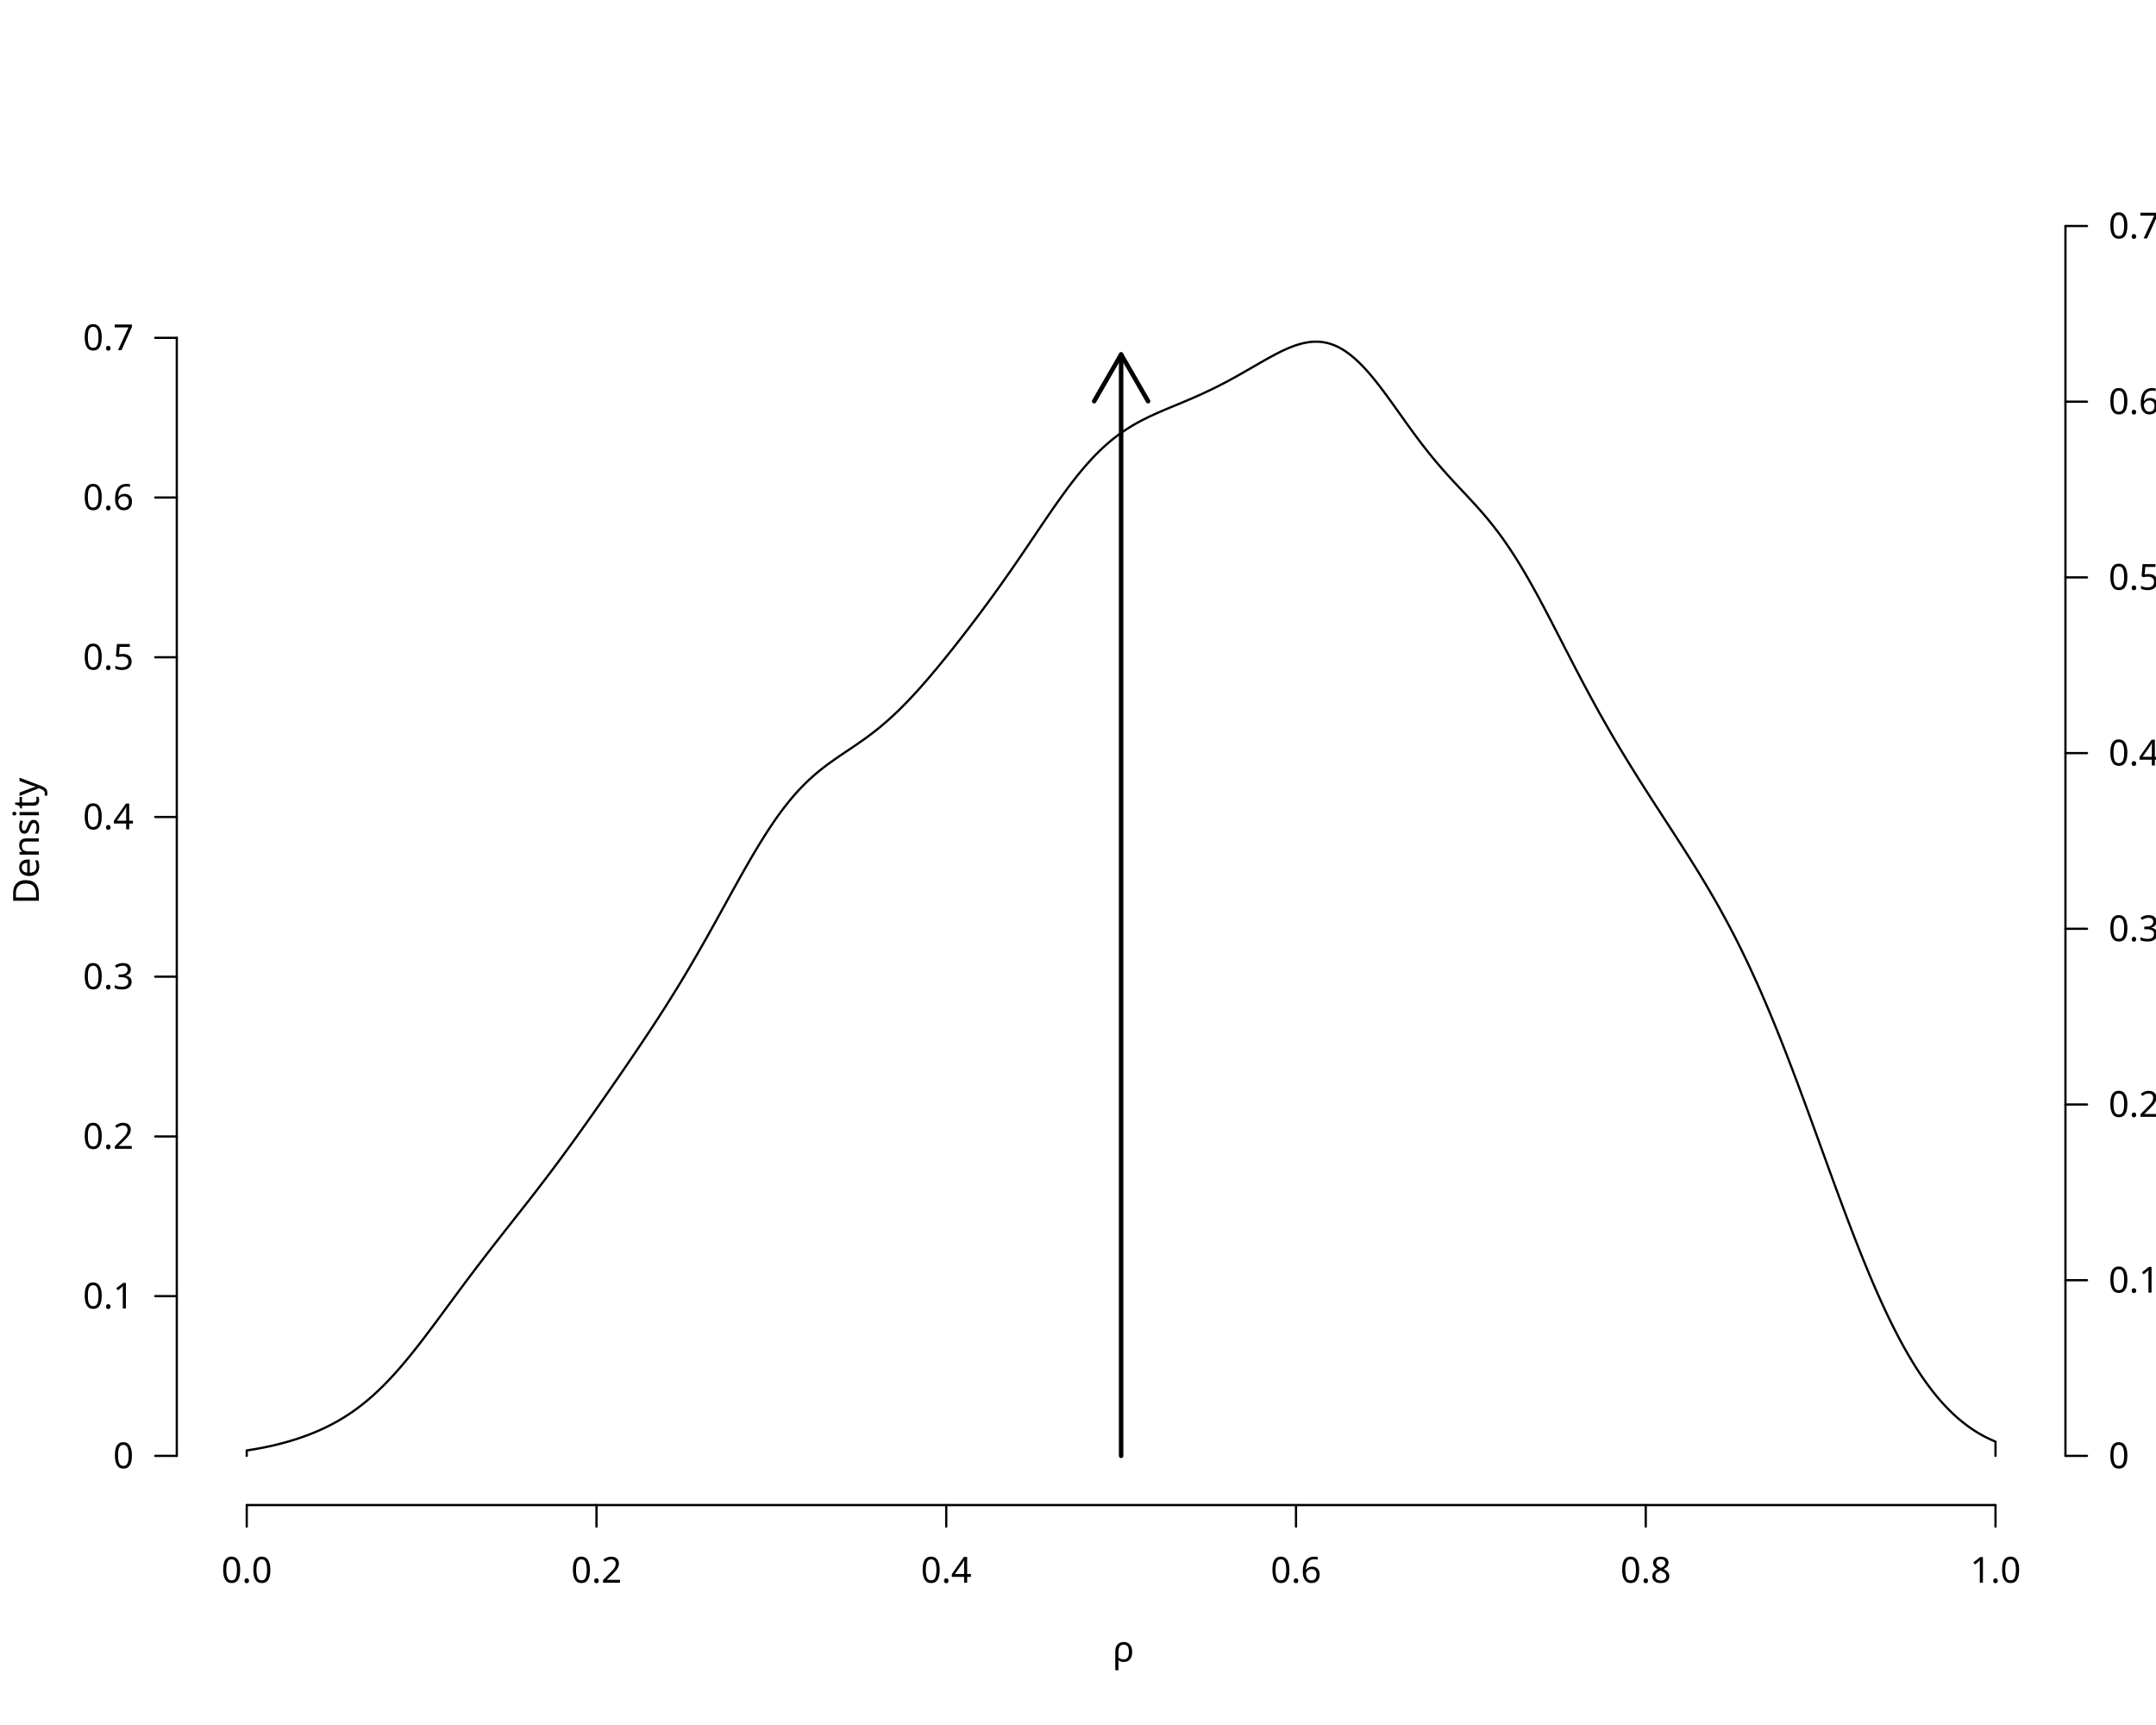
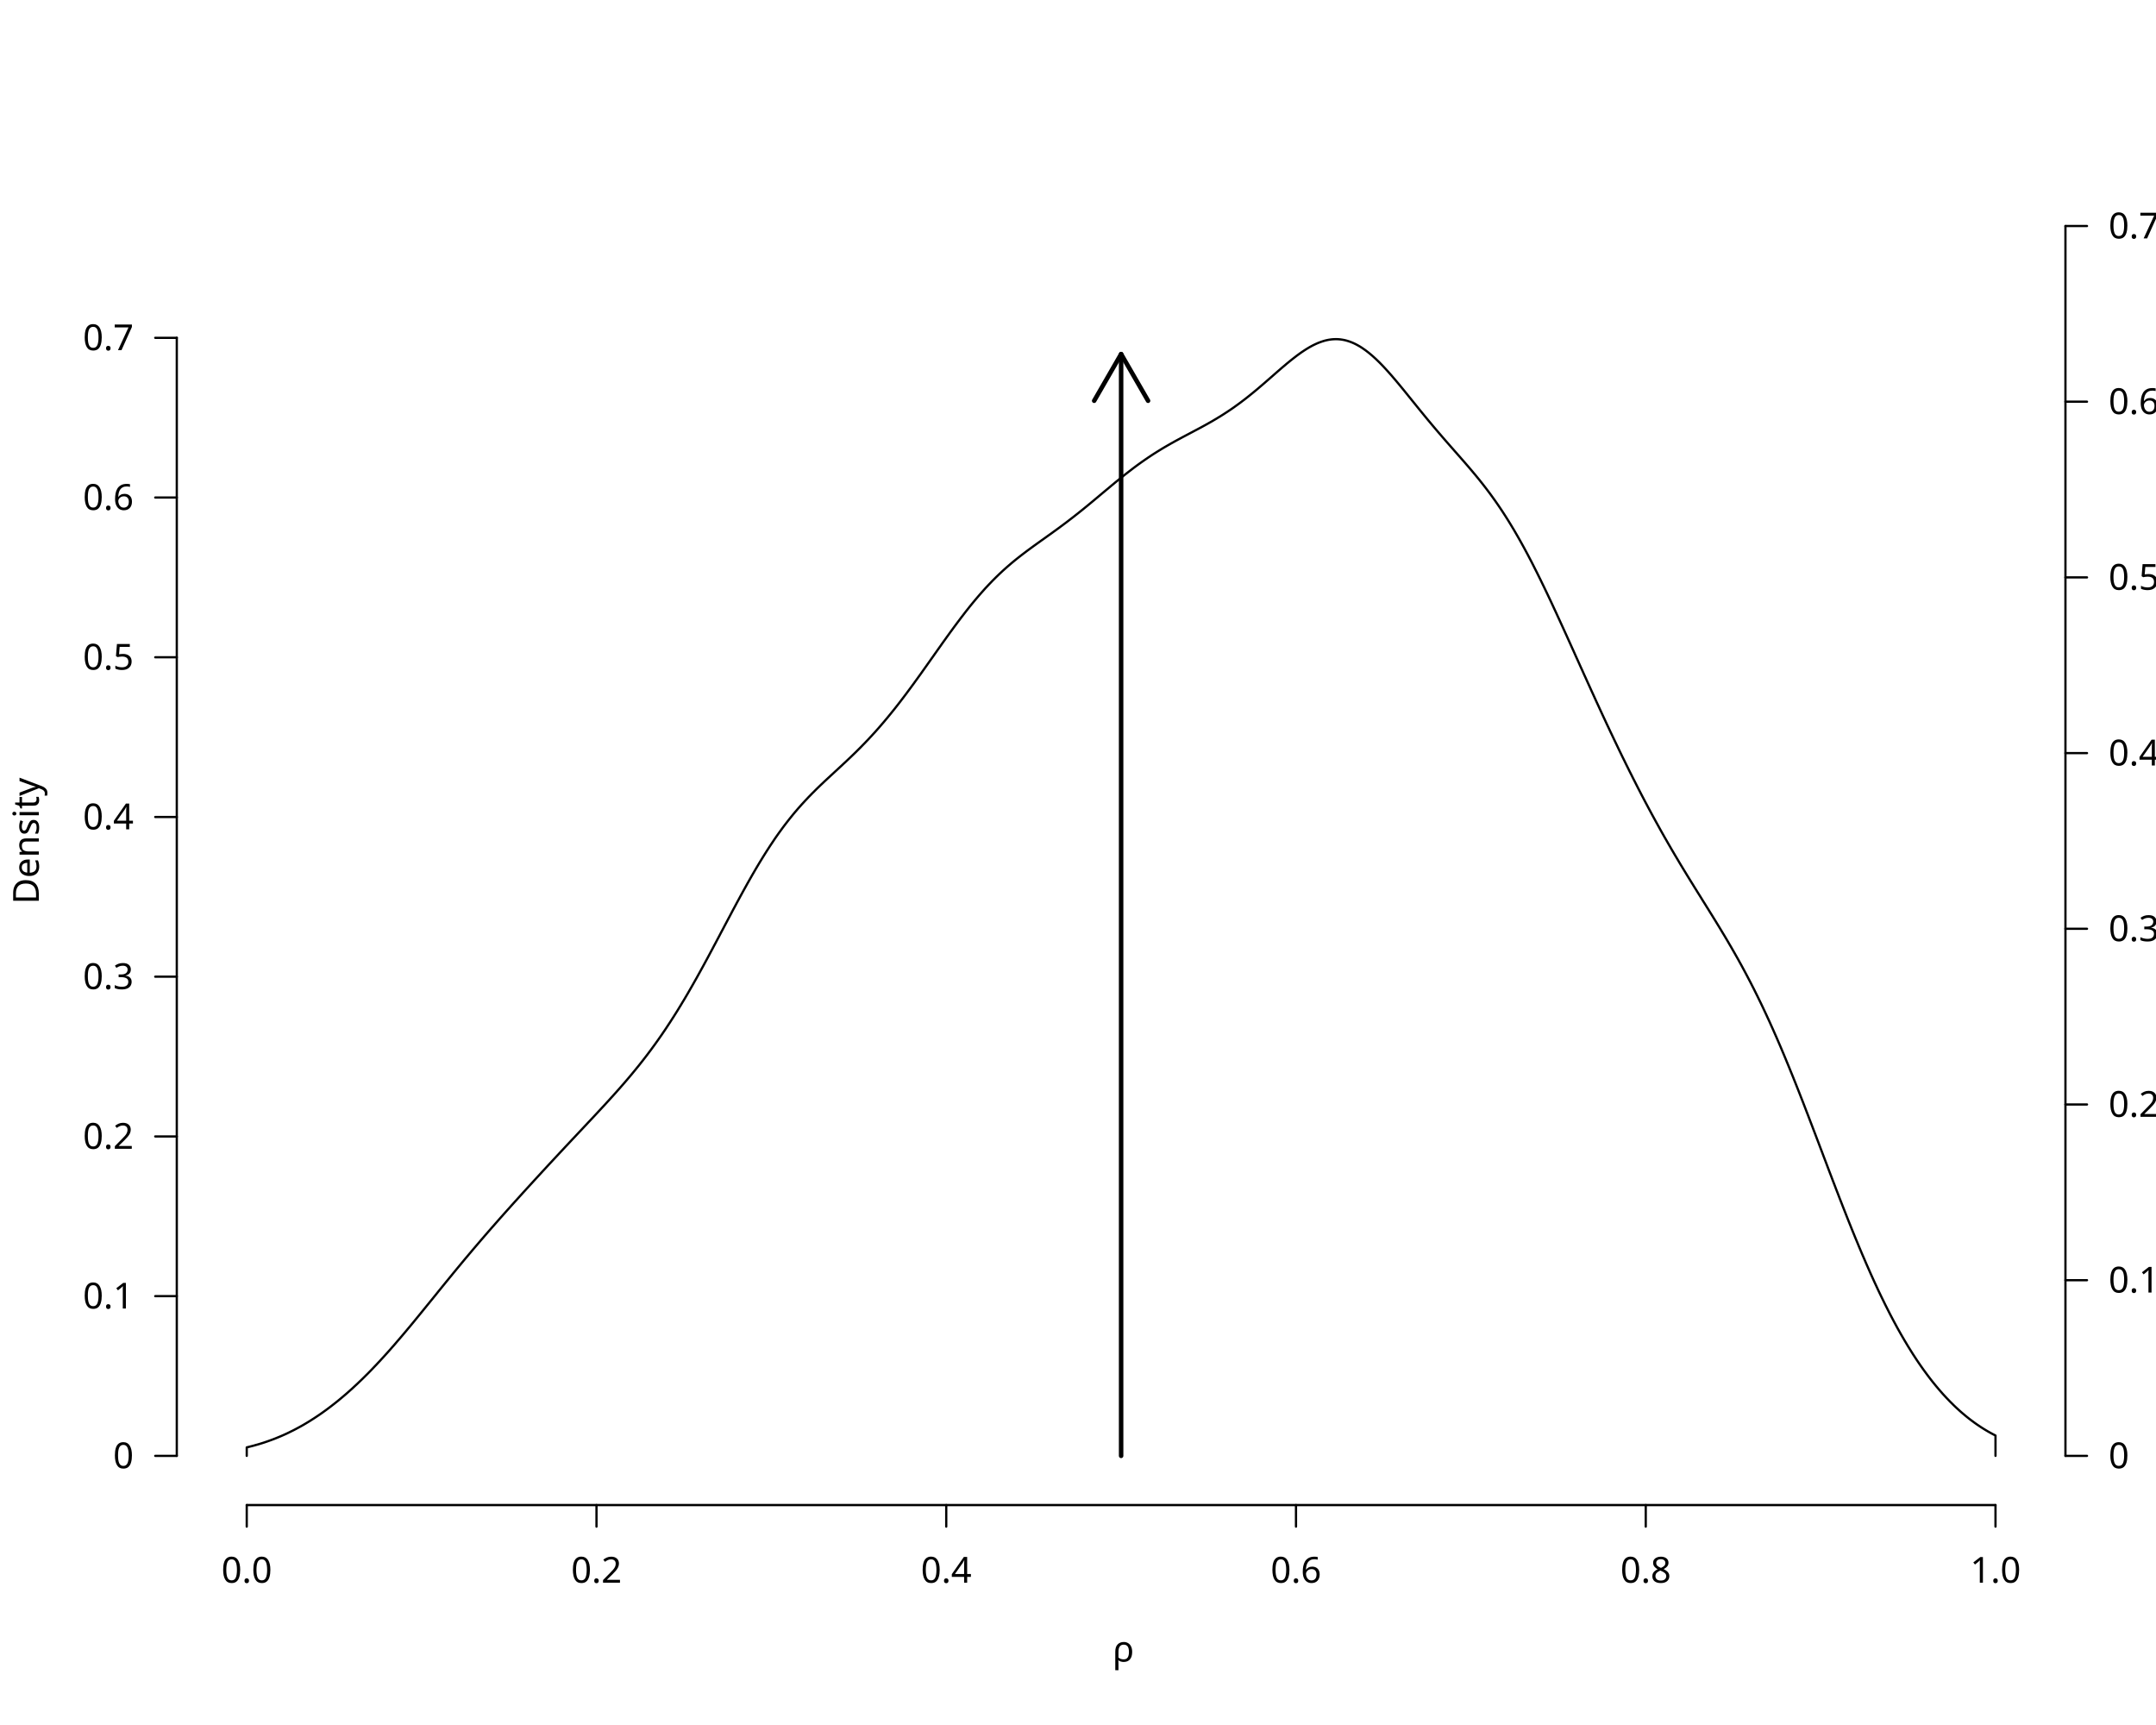
<svg xmlns="http://www.w3.org/2000/svg" class="svglite" data-engine-version="2.0" width="720.00pt" height="576.00pt" viewBox="0 0 720.00 576.00">
  <defs>
    <style type="text/css">
    .svglite line, .svglite polyline, .svglite polygon, .svglite path, .svglite rect, .svglite circle {
      fill: none;
      stroke: #000000;
      stroke-linecap: round;
      stroke-linejoin: round;
      stroke-miterlimit: 10.00;
    }
  </style>
  </defs>
  <rect width="100%" height="100%" style="stroke: none; fill: #FFFFFF;" />
  <defs>
    <clipPath id="cpMC4wMHw3MjAuMDB8MC4wMHw1NzYuMDA=">
      <rect x="0.00" y="0.00" width="720.00" height="576.00" />
    </clipPath>
  </defs>
  <g clip-path="url(#cpMC4wMHw3MjAuMDB8MC4wMHw1NzYuMDA=)">
    <text x="371.50" y="554.83" style="font-size: 12.00px; font-family: sans;" textLength="5.80px" lengthAdjust="spacingAndGlyphs">ρ</text>
    <text transform="translate(12.96,280.80) rotate(-90)" text-anchor="middle" style="font-size: 12.00px; font-family: sans;" textLength="40.02px" lengthAdjust="spacingAndGlyphs">Density</text>
    <line x1="82.40" y1="502.56" x2="666.40" y2="502.56" style="stroke-width: 0.75;" />
    <line x1="82.40" y1="502.56" x2="82.40" y2="509.76" style="stroke-width: 0.75;" />
    <line x1="199.20" y1="502.56" x2="199.20" y2="509.76" style="stroke-width: 0.75;" />
    <line x1="316.00" y1="502.56" x2="316.00" y2="509.76" style="stroke-width: 0.75;" />
    <line x1="432.80" y1="502.56" x2="432.80" y2="509.76" style="stroke-width: 0.75;" />
    <line x1="549.60" y1="502.56" x2="549.60" y2="509.76" style="stroke-width: 0.75;" />
    <line x1="666.40" y1="502.56" x2="666.40" y2="509.76" style="stroke-width: 0.75;" />
    <text x="82.40" y="528.48" text-anchor="middle" style="font-size: 12.00px; font-family: sans;" textLength="16.68px" lengthAdjust="spacingAndGlyphs">0.0</text>
    <text x="199.20" y="528.48" text-anchor="middle" style="font-size: 12.00px; font-family: sans;" textLength="16.68px" lengthAdjust="spacingAndGlyphs">0.2</text>
    <text x="316.00" y="528.48" text-anchor="middle" style="font-size: 12.00px; font-family: sans;" textLength="16.68px" lengthAdjust="spacingAndGlyphs">0.4</text>
    <text x="432.80" y="528.48" text-anchor="middle" style="font-size: 12.00px; font-family: sans;" textLength="16.68px" lengthAdjust="spacingAndGlyphs">0.6</text>
    <text x="549.60" y="528.48" text-anchor="middle" style="font-size: 12.00px; font-family: sans;" textLength="16.68px" lengthAdjust="spacingAndGlyphs">0.8</text>
    <text x="666.40" y="528.48" text-anchor="middle" style="font-size: 12.00px; font-family: sans;" textLength="16.68px" lengthAdjust="spacingAndGlyphs">1.0</text>
    <line x1="59.04" y1="486.13" x2="59.04" y2="112.80" style="stroke-width: 0.75;" />
    <line x1="59.04" y1="486.13" x2="51.84" y2="486.13" style="stroke-width: 0.75;" />
    <line x1="59.04" y1="432.80" x2="51.84" y2="432.80" style="stroke-width: 0.75;" />
    <line x1="59.04" y1="379.47" x2="51.84" y2="379.47" style="stroke-width: 0.75;" />
    <line x1="59.04" y1="326.13" x2="51.84" y2="326.13" style="stroke-width: 0.75;" />
    <line x1="59.04" y1="272.80" x2="51.84" y2="272.80" style="stroke-width: 0.75;" />
    <line x1="59.04" y1="219.47" x2="51.84" y2="219.47" style="stroke-width: 0.75;" />
    <line x1="59.04" y1="166.13" x2="51.84" y2="166.13" style="stroke-width: 0.75;" />
    <line x1="59.04" y1="112.80" x2="51.84" y2="112.80" style="stroke-width: 0.75;" />
    <text x="44.64" y="490.26" text-anchor="end" style="font-size: 12.00px; font-family: sans;" textLength="6.67px" lengthAdjust="spacingAndGlyphs">0</text>
    <text x="44.64" y="436.93" text-anchor="end" style="font-size: 12.00px; font-family: sans;" textLength="16.68px" lengthAdjust="spacingAndGlyphs">0.1</text>
    <text x="44.64" y="383.60" text-anchor="end" style="font-size: 12.00px; font-family: sans;" textLength="16.68px" lengthAdjust="spacingAndGlyphs">0.2</text>
    <text x="44.64" y="330.26" text-anchor="end" style="font-size: 12.00px; font-family: sans;" textLength="16.68px" lengthAdjust="spacingAndGlyphs">0.3</text>
    <text x="44.64" y="276.93" text-anchor="end" style="font-size: 12.00px; font-family: sans;" textLength="16.68px" lengthAdjust="spacingAndGlyphs">0.4</text>
    <text x="44.64" y="223.60" text-anchor="end" style="font-size: 12.00px; font-family: sans;" textLength="16.68px" lengthAdjust="spacingAndGlyphs">0.5</text>
    <text x="44.64" y="170.26" text-anchor="end" style="font-size: 12.00px; font-family: sans;" textLength="16.68px" lengthAdjust="spacingAndGlyphs">0.6</text>
    <text x="44.64" y="116.93" text-anchor="end" style="font-size: 12.00px; font-family: sans;" textLength="16.68px" lengthAdjust="spacingAndGlyphs">0.7</text>
    <line x1="689.76" y1="486.13" x2="689.76" y2="75.47" style="stroke-width: 0.75;" />
    <line x1="689.76" y1="486.13" x2="696.96" y2="486.13" style="stroke-width: 0.75;" />
    <line x1="689.76" y1="427.47" x2="696.96" y2="427.47" style="stroke-width: 0.75;" />
    <line x1="689.76" y1="368.80" x2="696.96" y2="368.80" style="stroke-width: 0.75;" />
    <line x1="689.76" y1="310.13" x2="696.96" y2="310.13" style="stroke-width: 0.75;" />
    <line x1="689.76" y1="251.47" x2="696.96" y2="251.47" style="stroke-width: 0.75;" />
    <line x1="689.76" y1="192.80" x2="696.96" y2="192.80" style="stroke-width: 0.75;" />
    <line x1="689.76" y1="134.13" x2="696.96" y2="134.13" style="stroke-width: 0.75;" />
    <line x1="689.76" y1="75.47" x2="696.96" y2="75.47" style="stroke-width: 0.75;" />
    <text x="704.16" y="490.26" style="font-size: 12.00px; font-family: sans;" textLength="6.67px" lengthAdjust="spacingAndGlyphs">0</text>
    <text x="704.16" y="431.60" style="font-size: 12.00px; font-family: sans;" textLength="16.68px" lengthAdjust="spacingAndGlyphs">0.1</text>
    <text x="704.16" y="372.93" style="font-size: 12.00px; font-family: sans;" textLength="16.68px" lengthAdjust="spacingAndGlyphs">0.2</text>
    <text x="704.16" y="314.26" style="font-size: 12.00px; font-family: sans;" textLength="16.68px" lengthAdjust="spacingAndGlyphs">0.3</text>
    <text x="704.16" y="255.60" style="font-size: 12.00px; font-family: sans;" textLength="16.68px" lengthAdjust="spacingAndGlyphs">0.4</text>
    <text x="704.16" y="196.93" style="font-size: 12.00px; font-family: sans;" textLength="16.68px" lengthAdjust="spacingAndGlyphs">0.5</text>
    <text x="704.16" y="138.26" style="font-size: 12.00px; font-family: sans;" textLength="16.68px" lengthAdjust="spacingAndGlyphs">0.6</text>
    <text x="704.16" y="79.60" style="font-size: 12.00px; font-family: sans;" textLength="16.68px" lengthAdjust="spacingAndGlyphs">0.7</text>
    <text transform="translate(744.48,280.80) rotate(-90)" text-anchor="middle" style="font-size: 12.00px; font-family: sans;" textLength="56.03px" lengthAdjust="spacingAndGlyphs">Probability</text>
  </g>
  <defs>
    <clipPath id="cpNTkuMDR8Njg5Ljc2fDU5LjA0fDUwMi41Ng==">
      <rect x="59.04" y="59.04" width="630.72" height="443.52" />
    </clipPath>
  </defs>
  <g clip-path="url(#cpNTkuMDR8Njg5Ljc2fDU5LjA0fDUwMi41Ng==)">
-     <polyline points="82.40,486.13 82.40,484.32 82.98,484.23 83.57,484.14 84.15,484.04 84.74,483.95 85.32,483.85 85.91,483.75 86.49,483.64 87.08,483.53 87.66,483.42 88.25,483.30 88.83,483.18 89.42,483.06 90.00,482.94 90.58,482.81 91.17,482.67 91.75,482.54 92.34,482.39 92.92,482.25 93.51,482.10 94.09,481.95 94.68,481.79 95.26,481.63 95.85,481.47 96.43,481.30 97.01,481.13 97.60,480.95 98.18,480.77 98.77,480.59 99.35,480.40 99.94,480.20 100.52,480.00 101.11,479.80 101.69,479.59 102.28,479.37 102.86,479.16 103.45,478.93 104.03,478.70 104.61,478.47 105.20,478.22 105.78,477.98 106.37,477.73 106.95,477.47 107.54,477.20 108.12,476.93 108.71,476.65 109.29,476.37 109.88,476.08 110.46,475.78 111.04,475.47 111.63,475.16 112.21,474.84 112.80,474.51 113.38,474.17 113.97,473.83 114.55,473.47 115.14,473.11 115.72,472.74 116.31,472.36 116.89,471.97 117.48,471.57 118.06,471.17 118.64,470.75 119.23,470.33 119.81,469.89 120.40,469.44 120.98,468.99 121.57,468.52 122.15,468.05 122.74,467.56 123.32,467.06 123.91,466.56 124.49,466.04 125.07,465.51 125.66,464.98 126.24,464.43 126.83,463.87 127.41,463.30 128.00,462.72 128.58,462.13 129.17,461.53 129.75,460.92 130.34,460.31 130.92,459.68 131.51,459.04 132.09,458.39 132.67,457.74 133.26,457.07 133.84,456.40 134.43,455.71 135.01,455.02 135.60,454.32 136.18,453.62 136.77,452.90 137.35,452.18 137.94,451.45 138.52,450.72 139.10,449.98 139.69,449.23 140.27,448.48 140.86,447.73 141.44,446.96 142.03,446.20 142.61,445.43 143.20,444.65 143.78,443.88 144.37,443.10 144.95,442.31 145.54,441.53 146.12,440.74 146.70,439.95 147.29,439.16 147.87,438.37 148.46,437.58 149.04,436.79 149.63,435.99 150.21,435.20 150.80,434.41 151.38,433.62 151.97,432.83 152.55,432.04 153.13,431.25 153.72,430.46 154.30,429.67 154.89,428.89 155.47,428.10 156.06,427.32 156.64,426.54 157.23,425.77 157.81,424.99 158.40,424.22 158.98,423.45 159.57,422.68 160.15,421.91 160.73,421.15 161.32,420.39 161.90,419.63 162.49,418.87 163.07,418.11 163.66,417.36 164.24,416.61 164.83,415.85 165.41,415.11 166.00,414.36 166.58,413.61 167.16,412.87 167.75,412.12 168.33,411.38 168.92,410.63 169.50,409.89 170.09,409.15 170.67,408.41 171.26,407.67 171.84,406.92 172.43,406.18 173.01,405.44 173.60,404.70 174.18,403.95 174.76,403.21 175.35,402.46 175.93,401.72 176.52,400.97 177.10,400.22 177.69,399.47 178.27,398.71 178.86,397.96 179.44,397.20 180.03,396.44 180.61,395.68 181.19,394.92 181.78,394.15 182.36,393.38 182.95,392.61 183.53,391.84 184.12,391.06 184.70,390.29 185.29,389.50 185.87,388.72 186.46,387.94 187.04,387.15 187.63,386.36 188.21,385.56 188.79,384.77 189.38,383.97 189.96,383.17 190.55,382.36 191.13,381.56 191.72,380.75 192.30,379.94 192.89,379.12 193.47,378.31 194.06,377.49 194.64,376.67 195.22,375.85 195.81,375.03 196.39,374.20 196.98,373.38 197.56,372.55 198.15,371.72 198.73,370.89 199.32,370.06 199.90,369.22 200.49,368.39 201.07,367.55 201.66,366.71 202.24,365.88 202.82,365.03 203.41,364.19 203.99,363.35 204.58,362.51 205.16,361.66 205.75,360.82 206.33,359.97 206.92,359.12 207.50,358.27 208.09,357.42 208.67,356.57 209.25,355.71 209.84,354.86 210.42,354.00 211.01,353.14 211.59,352.28 212.18,351.42 212.76,350.55 213.35,349.69 213.93,348.82 214.52,347.95 215.10,347.07 215.69,346.19 216.27,345.31 216.85,344.43 217.44,343.55 218.02,342.66 218.61,341.76 219.19,340.87 219.78,339.97 220.36,339.06 220.95,338.16 221.53,337.24 222.12,336.33 222.70,335.41 223.28,334.48 223.87,333.55 224.45,332.61 225.04,331.67 225.62,330.73 226.21,329.78 226.79,328.82 227.38,327.86 227.96,326.89 228.55,325.92 229.13,324.94 229.72,323.96 230.30,322.97 230.88,321.97 231.47,320.98 232.05,319.97 232.64,318.96 233.22,317.95 233.81,316.93 234.39,315.90 234.98,314.87 235.56,313.84 236.15,312.81 236.73,311.76 237.31,310.72 237.90,309.67 238.48,308.62 239.07,307.57 239.65,306.51 240.24,305.45 240.82,304.40 241.41,303.34 241.99,302.28 242.58,301.22 243.16,300.15 243.75,299.10 244.33,298.04 244.91,296.98 245.50,295.93 246.08,294.88 246.67,293.83 247.25,292.79 247.84,291.75 248.42,290.71 249.01,289.69 249.59,288.67 250.18,287.65 250.76,286.64 251.34,285.65 251.93,284.66 252.51,283.68 253.10,282.71 253.68,281.75 254.27,280.80 254.85,279.86 255.44,278.93 256.02,278.02 256.61,277.12 257.19,276.23 257.78,275.36 258.36,274.50 258.94,273.65 259.53,272.82 260.11,272.00 260.70,271.21 261.28,270.42 261.87,269.65 262.45,268.90 263.04,268.16 263.62,267.44 264.21,266.73 264.79,266.04 265.37,265.37 265.96,264.71 266.54,264.06 267.13,263.44 267.71,262.82 268.30,262.23 268.88,261.64 269.47,261.07 270.05,260.52 270.64,259.98 271.22,259.45 271.81,258.93 272.39,258.43 272.97,257.94 273.56,257.46 274.14,256.98 274.73,256.52 275.31,256.07 275.90,255.63 276.48,255.19 277.07,254.77 277.65,254.34 278.24,253.93 278.82,253.52 279.41,253.12 279.99,252.71 280.57,252.32 281.16,251.92 281.74,251.53 282.33,251.13 282.91,250.74 283.50,250.35 284.08,249.96 284.67,249.56 285.25,249.17 285.84,248.77 286.42,248.37 287.00,247.96 287.59,247.55 288.17,247.14 288.76,246.72 289.34,246.30 289.93,245.87 290.51,245.43 291.10,244.99 291.68,244.54 292.27,244.08 292.85,243.62 293.44,243.15 294.02,242.67 294.60,242.18 295.19,241.68 295.77,241.18 296.36,240.67 296.94,240.15 297.53,239.62 298.11,239.08 298.70,238.54 299.28,237.99 299.87,237.43 300.45,236.86 301.03,236.28 301.62,235.69 302.20,235.10 302.79,234.50 303.37,233.89 303.96,233.28 304.54,232.65 305.13,232.03 305.71,231.39 306.30,230.75 306.88,230.10 307.47,229.44 308.05,228.78 308.63,228.12 309.22,227.44 309.80,226.77 310.39,226.08 310.97,225.40 311.56,224.70 312.14,224.01 312.73,223.31 313.31,222.60 313.90,221.89 314.48,221.18 315.06,220.46 315.65,219.74 316.23,219.02 316.82,218.29 317.40,217.56 317.99,216.83 318.57,216.09 319.16,215.35 319.74,214.61 320.33,213.86 320.91,213.11 321.50,212.36 322.08,211.61 322.66,210.85 323.25,210.09 323.83,209.33 324.42,208.56 325.00,207.79 325.59,207.02 326.17,206.25 326.76,205.47 327.34,204.69 327.93,203.91 328.51,203.12 329.09,202.33 329.68,201.54 330.26,200.74 330.85,199.94 331.43,199.14 332.02,198.33 332.60,197.52 333.19,196.71 333.77,195.89 334.36,195.07 334.94,194.24 335.53,193.41 336.11,192.58 336.69,191.75 337.28,190.91 337.86,190.07 338.45,189.23 339.03,188.38 339.62,187.53 340.20,186.68 340.79,185.82 341.37,184.96 341.96,184.10 342.54,183.24 343.12,182.38 343.71,181.52 344.29,180.65 344.88,179.78 345.46,178.92 346.05,178.05 346.63,177.19 347.22,176.32 347.80,175.46 348.39,174.60 348.97,173.74 349.56,172.88 350.14,172.03 350.72,171.18 351.31,170.33 351.89,169.49 352.48,168.65 353.06,167.82 353.65,167.00 354.23,166.18 354.82,165.37 355.40,164.57 355.99,163.77 356.57,162.98 357.15,162.20 357.74,161.43 358.32,160.67 358.91,159.92 359.49,159.18 360.08,158.46 360.66,157.74 361.25,157.04 361.83,156.34 362.42,155.66 363.00,154.99 363.59,154.34 364.17,153.69 364.75,153.06 365.34,152.44 365.92,151.84 366.51,151.25 367.09,150.67 367.68,150.11 368.26,149.56 368.85,149.02 369.43,148.50 370.02,147.98 370.60,147.49 371.18,147.00 371.77,146.53 372.35,146.07 372.94,145.62 373.52,145.19 374.11,144.76 374.69,144.35 375.28,143.95 375.86,143.56 376.45,143.18 377.03,142.81 377.62,142.45 378.20,142.10 378.78,141.76 379.37,141.42 379.95,141.10 380.54,140.78 381.12,140.47 381.71,140.17 382.29,139.88 382.88,139.59 383.46,139.30 384.05,139.02 384.63,138.75 385.21,138.48 385.80,138.22 386.38,137.95 386.97,137.70 387.55,137.44 388.14,137.19 388.72,136.94 389.31,136.69 389.89,136.45 390.48,136.20 391.06,135.96 391.65,135.72 392.23,135.47 392.81,135.23 393.40,134.99 393.98,134.75 394.57,134.50 395.15,134.26 395.74,134.01 396.32,133.76 396.91,133.51 397.49,133.26 398.08,133.01 398.66,132.76 399.24,132.50 399.83,132.24 400.41,131.98 401.00,131.72 401.58,131.45 402.17,131.18 402.75,130.91 403.34,130.63 403.92,130.35 404.51,130.07 405.09,129.79 405.68,129.50 406.26,129.21 406.84,128.92 407.43,128.62 408.01,128.32 408.60,128.01 409.18,127.71 409.77,127.40 410.35,127.09 410.94,126.77 411.52,126.45 412.11,126.13 412.69,125.81 413.27,125.48 413.86,125.15 414.44,124.82 415.03,124.49 415.61,124.16 416.20,123.82 416.78,123.49 417.37,123.15 417.95,122.81 418.54,122.47 419.12,122.13 419.71,121.80 420.29,121.46 420.87,121.12 421.46,120.79 422.04,120.45 422.63,120.12 423.21,119.80 423.80,119.47 424.38,119.15 424.97,118.83 425.55,118.52 426.14,118.21 426.72,117.91 427.30,117.62 427.89,117.33 428.47,117.05 429.06,116.78 429.64,116.52 430.23,116.26 430.81,116.02 431.40,115.79 431.98,115.57 432.57,115.36 433.15,115.17 433.74,114.99 434.32,114.82 434.90,114.67 435.49,114.54 436.07,114.42 436.66,114.32 437.24,114.23 437.83,114.16 438.41,114.12 439.00,114.09 439.58,114.09 440.17,114.10 440.75,114.13 441.33,114.19 441.92,114.27 442.50,114.37 443.09,114.49 443.67,114.64 444.26,114.81 444.84,115.01 445.43,115.23 446.01,115.47 446.60,115.73 447.18,116.03 447.77,116.35 448.35,116.69 448.93,117.05 449.52,117.43 450.10,117.85 450.69,118.29 451.27,118.75 451.86,119.23 452.44,119.73 453.03,120.26 453.61,120.81 454.20,121.38 454.78,121.96 455.36,122.57 455.95,123.20 456.53,123.85 457.12,124.51 457.70,125.19 458.29,125.89 458.87,126.60 459.46,127.33 460.04,128.07 460.63,128.82 461.21,129.58 461.80,130.35 462.38,131.14 462.96,131.93 463.55,132.72 464.13,133.53 464.72,134.34 465.30,135.15 465.89,135.97 466.47,136.79 467.06,137.61 467.64,138.43 468.23,139.25 468.81,140.07 469.39,140.89 469.98,141.70 470.56,142.51 471.15,143.32 471.73,144.12 472.32,144.92 472.90,145.71 473.49,146.49 474.07,147.27 474.66,148.04 475.24,148.80 475.83,149.55 476.41,150.30 476.99,151.03 477.58,151.76 478.16,152.48 478.75,153.19 479.33,153.89 479.92,154.59 480.50,155.27 481.09,155.95 481.67,156.62 482.26,157.28 482.84,157.94 483.43,158.59 484.01,159.24 484.59,159.88 485.18,160.51 485.76,161.14 486.35,161.77 486.93,162.39 487.52,163.02 488.10,163.64 488.69,164.26 489.27,164.88 489.86,165.51 490.44,166.13 491.02,166.76 491.61,167.39 492.19,168.03 492.78,168.67 493.36,169.32 493.95,169.98 494.53,170.64 495.12,171.31 495.70,171.99 496.29,172.68 496.87,173.38 497.46,174.09 498.04,174.81 498.62,175.55 499.21,176.30 499.79,177.06 500.38,177.83 500.96,178.62 501.55,179.42 502.13,180.24 502.72,181.07 503.30,181.92 503.89,182.77 504.47,183.65 505.05,184.54 505.64,185.45 506.22,186.36 506.81,187.29 507.39,188.24 507.98,189.21 508.56,190.18 509.15,191.17 509.73,192.17 510.32,193.18 510.90,194.21 511.49,195.25 512.07,196.29 512.65,197.35 513.24,198.42 513.82,199.50 514.41,200.58 514.99,201.68 515.58,202.78 516.16,203.89 516.75,205.00 517.33,206.12 517.92,207.24 518.50,208.37 519.08,209.50 519.67,210.63 520.25,211.77 520.84,212.91 521.42,214.04 522.01,215.18 522.59,216.32 523.18,217.46 523.76,218.59 524.35,219.72 524.93,220.85 525.52,221.98 526.10,223.11 526.68,224.23 527.27,225.34 527.85,226.46 528.44,227.56 529.02,228.67 529.61,229.76 530.19,230.85 530.78,231.94 531.36,233.02 531.95,234.09 532.53,235.16 533.11,236.22 533.70,237.28 534.28,238.33 534.87,239.37 535.45,240.40 536.04,241.43 536.62,242.46 537.21,243.47 537.79,244.48 538.38,245.49 538.96,246.49 539.55,247.48 540.13,248.47 540.71,249.45 541.30,250.42 541.88,251.39 542.47,252.36 543.05,253.32 543.64,254.27 544.22,255.22 544.81,256.17 545.39,257.11 545.98,258.05 546.56,258.98 547.14,259.91 547.73,260.84 548.31,261.76 548.90,262.68 549.48,263.60 550.07,264.51 550.65,265.43 551.24,266.34 551.82,267.24 552.41,268.15 552.99,269.06 553.58,269.96 554.16,270.86 554.74,271.76 555.33,272.66 555.91,273.56 556.50,274.46 557.08,275.36 557.67,276.26 558.25,277.17 558.84,278.07 559.42,278.97 560.01,279.88 560.59,280.79 561.17,281.69 561.76,282.61 562.34,283.52 562.93,284.44 563.51,285.36 564.10,286.28 564.68,287.21 565.27,288.15 565.85,289.08 566.44,290.03 567.02,290.97 567.61,291.93 568.19,292.89 568.77,293.85 569.36,294.83 569.94,295.80 570.53,296.79 571.11,297.79 571.70,298.79 572.28,299.80 572.87,300.82 573.45,301.85 574.04,302.89 574.62,303.94 575.20,305.00 575.79,306.06 576.37,307.14 576.96,308.23 577.54,309.33 578.13,310.45 578.71,311.57 579.30,312.70 579.88,313.85 580.47,315.01 581.05,316.18 581.64,317.37 582.22,318.56 582.80,319.77 583.39,321.00 583.97,322.23 584.56,323.48 585.14,324.74 585.73,326.02 586.31,327.30 586.90,328.61 587.48,329.92 588.07,331.24 588.65,332.59 589.23,333.94 589.82,335.31 590.40,336.68 590.99,338.07 591.57,339.48 592.16,340.90 592.74,342.32 593.33,343.76 593.91,345.21 594.50,346.68 595.08,348.15 595.67,349.64 596.25,351.13 596.83,352.63 597.42,354.15 598.00,355.67 598.59,357.21 599.17,358.75 599.76,360.30 600.34,361.85 600.93,363.42 601.51,364.99 602.10,366.57 602.68,368.15 603.26,369.74 603.85,371.33 604.43,372.93 605.02,374.53 605.60,376.13 606.19,377.74 606.77,379.35 607.36,380.96 607.94,382.57 608.53,384.18 609.11,385.79 609.70,387.40 610.28,389.01 610.86,390.61 611.45,392.22 612.03,393.82 612.62,395.41 613.20,397.00 613.79,398.59 614.37,400.17 614.96,401.74 615.54,403.31 616.13,404.87 616.71,406.42 617.29,407.96 617.88,409.50 618.46,411.02 619.05,412.54 619.63,414.04 620.22,415.53 620.80,417.01 621.39,418.48 621.97,419.94 622.56,421.38 623.14,422.81 623.73,424.22 624.31,425.63 624.89,427.01 625.48,428.38 626.06,429.74 626.65,431.08 627.23,432.40 627.82,433.71 628.40,435.00 628.99,436.27 629.57,437.53 630.16,438.77 630.74,439.99 631.32,441.19 631.91,442.37 632.49,443.54 633.08,444.69 633.66,445.82 634.25,446.93 634.83,448.02 635.42,449.10 636.00,450.15 636.59,451.19 637.17,452.21 637.76,453.20 638.34,454.18 638.92,455.15 639.51,456.09 640.09,457.01 640.68,457.91 641.26,458.80 641.85,459.67 642.43,460.52 643.02,461.34 643.60,462.16 644.19,462.95 644.77,463.72 645.35,464.48 645.94,465.22 646.52,465.94 647.11,466.65 647.69,467.33 648.28,468.00 648.86,468.65 649.45,469.29 650.03,469.91 650.62,470.51 651.20,471.10 651.79,471.67 652.37,472.22 652.95,472.76 653.54,473.28 654.12,473.79 654.71,474.28 655.29,474.76 655.88,475.22 656.46,475.67 657.05,476.11 657.63,476.53 658.22,476.94 658.80,477.33 659.38,477.71 659.97,478.09 660.55,478.44 661.14,478.78 661.72,479.12 662.31,479.44 662.89,479.75 663.48,480.05 664.06,480.33 664.65,480.61 665.23,480.87 665.82,481.13 666.40,481.38 666.40,486.13 " style="stroke-width: 0.75;" />
-     <line x1="374.40" y1="486.13" x2="374.40" y2="118.37" style="stroke-width: 1.50;" />
-     <polyline points="383.40,133.96 374.40,118.37 365.40,133.96 " style="stroke-width: 1.50;" />
+     <polyline points="82.40,486.13 82.40,483.30 82.98,483.16 83.57,483.01 84.15,482.86 84.74,482.71 85.32,482.54 85.91,482.38 86.49,482.21 87.08,482.03 87.66,481.85 88.25,481.66 88.83,481.46 89.42,481.26 90.00,481.05 90.58,480.84 91.17,480.62 91.75,480.40 92.34,480.16 92.92,479.92 93.51,479.68 94.09,479.43 94.68,479.17 95.26,478.91 95.85,478.64 96.43,478.36 97.01,478.07 97.60,477.78 98.18,477.49 98.77,477.18 99.35,476.87 99.94,476.55 100.52,476.23 101.11,475.90 101.69,475.56 102.28,475.21 102.86,474.86 103.45,474.50 104.03,474.13 104.61,473.76 105.20,473.38 105.78,472.99 106.37,472.60 106.95,472.20 107.54,471.79 108.12,471.37 108.71,470.95 109.29,470.52 109.88,470.08 110.46,469.64 111.04,469.19 111.63,468.73 112.21,468.27 112.80,467.80 113.38,467.32 113.97,466.83 114.55,466.34 115.14,465.84 115.72,465.34 116.31,464.82 116.89,464.30 117.48,463.78 118.06,463.24 118.64,462.70 119.23,462.16 119.81,461.60 120.40,461.04 120.98,460.48 121.57,459.90 122.15,459.32 122.74,458.74 123.32,458.15 123.91,457.55 124.49,456.94 125.07,456.33 125.66,455.72 126.24,455.09 126.83,454.47 127.41,453.83 128.00,453.19 128.58,452.55 129.17,451.90 129.75,451.25 130.34,450.59 130.92,449.92 131.51,449.26 132.09,448.58 132.67,447.90 133.26,447.22 133.84,446.54 134.43,445.85 135.01,445.16 135.60,444.46 136.18,443.76 136.77,443.06 137.35,442.36 137.94,441.65 138.52,440.94 139.10,440.23 139.69,439.51 140.27,438.80 140.86,438.08 141.44,437.36 142.03,436.64 142.61,435.92 143.20,435.20 143.78,434.48 144.37,433.76 144.95,433.04 145.54,432.32 146.12,431.59 146.70,430.87 147.29,430.15 147.87,429.43 148.46,428.71 149.04,427.99 149.63,427.28 150.21,426.56 150.80,425.85 151.38,425.13 151.97,424.42 152.55,423.71 153.13,423.01 153.72,422.30 154.30,421.60 154.89,420.89 155.47,420.19 156.06,419.50 156.64,418.80 157.23,418.11 157.81,417.41 158.40,416.72 158.98,416.04 159.57,415.35 160.15,414.67 160.73,413.99 161.32,413.31 161.90,412.63 162.49,411.96 163.07,411.28 163.66,410.61 164.24,409.94 164.83,409.28 165.41,408.61 166.00,407.95 166.58,407.28 167.16,406.62 167.75,405.97 168.33,405.31 168.92,404.65 169.50,404.00 170.09,403.35 170.67,402.69 171.26,402.04 171.84,401.39 172.43,400.75 173.01,400.10 173.60,399.45 174.18,398.81 174.76,398.16 175.35,397.52 175.93,396.88 176.52,396.24 177.10,395.60 177.69,394.96 178.27,394.32 178.86,393.68 179.44,393.05 180.03,392.41 180.61,391.78 181.19,391.14 181.78,390.51 182.36,389.88 182.95,389.24 183.53,388.61 184.12,387.98 184.70,387.35 185.29,386.72 185.87,386.10 186.46,385.47 187.04,384.84 187.63,384.21 188.21,383.59 188.79,382.96 189.38,382.34 189.96,381.72 190.55,381.09 191.13,380.47 191.72,379.85 192.30,379.23 192.89,378.60 193.47,377.98 194.06,377.36 194.64,376.74 195.22,376.12 195.81,375.50 196.39,374.87 196.98,374.25 197.56,373.63 198.15,373.00 198.73,372.38 199.32,371.75 199.90,371.12 200.49,370.49 201.07,369.86 201.66,369.23 202.24,368.60 202.82,367.96 203.41,367.32 203.99,366.67 204.58,366.03 205.16,365.38 205.75,364.73 206.33,364.07 206.92,363.41 207.50,362.74 208.09,362.07 208.67,361.40 209.25,360.72 209.84,360.03 210.42,359.34 211.01,358.64 211.59,357.93 212.18,357.22 212.76,356.50 213.35,355.78 213.93,355.04 214.52,354.30 215.10,353.55 215.69,352.79 216.27,352.03 216.85,351.25 217.44,350.47 218.02,349.67 218.61,348.87 219.19,348.06 219.78,347.23 220.36,346.40 220.95,345.56 221.53,344.70 222.12,343.84 222.70,342.96 223.28,342.08 223.87,341.18 224.45,340.28 225.04,339.36 225.62,338.44 226.21,337.50 226.79,336.55 227.38,335.59 227.96,334.62 228.55,333.65 229.13,332.66 229.72,331.66 230.30,330.65 230.88,329.64 231.47,328.61 232.05,327.58 232.64,326.54 233.22,325.49 233.81,324.43 234.39,323.37 234.98,322.30 235.56,321.22 236.15,320.14 236.73,319.06 237.31,317.97 237.90,316.87 238.48,315.77 239.07,314.67 239.65,313.57 240.24,312.46 240.82,311.35 241.41,310.25 241.99,309.14 242.58,308.03 243.16,306.93 243.75,305.83 244.33,304.73 244.91,303.63 245.50,302.54 246.08,301.45 246.67,300.37 247.25,299.29 247.84,298.22 248.42,297.16 249.01,296.10 249.59,295.05 250.18,294.01 250.76,292.99 251.34,291.97 251.93,290.96 252.51,289.96 253.10,288.97 253.68,288.00 254.27,287.04 254.85,286.09 255.44,285.15 256.02,284.23 256.61,283.32 257.19,282.42 257.78,281.54 258.36,280.67 258.94,279.81 259.53,278.97 260.11,278.15 260.70,277.34 261.28,276.54 261.87,275.75 262.45,274.99 263.04,274.23 263.62,273.49 264.21,272.76 264.79,272.04 265.37,271.34 265.96,270.65 266.54,269.97 267.13,269.31 267.71,268.65 268.30,268.01 268.88,267.38 269.47,266.76 270.05,266.14 270.64,265.54 271.22,264.94 271.81,264.36 272.39,263.77 272.97,263.20 273.56,262.63 274.14,262.07 274.73,261.52 275.31,260.96 275.90,260.41 276.48,259.87 277.07,259.33 277.65,258.79 278.24,258.25 278.82,257.71 279.41,257.17 279.99,256.63 280.57,256.09 281.16,255.55 281.74,255.00 282.33,254.46 282.91,253.91 283.50,253.35 284.08,252.80 284.67,252.23 285.25,251.67 285.84,251.10 286.42,250.52 287.00,249.94 287.59,249.35 288.17,248.75 288.76,248.15 289.34,247.54 289.93,246.93 290.51,246.30 291.10,245.67 291.68,245.03 292.27,244.39 292.85,243.73 293.44,243.07 294.02,242.40 294.60,241.72 295.19,241.04 295.77,240.34 296.36,239.64 296.94,238.93 297.53,238.21 298.11,237.49 298.70,236.76 299.28,236.02 299.87,235.27 300.45,234.52 301.03,233.76 301.62,232.99 302.20,232.22 302.79,231.44 303.37,230.65 303.96,229.86 304.54,229.07 305.13,228.27 305.71,227.46 306.30,226.65 306.88,225.84 307.47,225.03 308.05,224.21 308.63,223.39 309.22,222.56 309.80,221.74 310.39,220.91 310.97,220.08 311.56,219.26 312.14,218.43 312.73,217.60 313.31,216.77 313.90,215.95 314.48,215.12 315.06,214.30 315.65,213.49 316.23,212.67 316.82,211.86 317.40,211.05 317.99,210.25 318.57,209.45 319.16,208.66 319.74,207.88 320.33,207.10 320.91,206.32 321.50,205.56 322.08,204.80 322.66,204.05 323.25,203.31 323.83,202.57 324.42,201.85 325.00,201.14 325.59,200.43 326.17,199.74 326.76,199.05 327.34,198.38 327.93,197.71 328.51,197.06 329.09,196.41 329.68,195.78 330.26,195.16 330.85,194.55 331.43,193.94 332.02,193.35 332.60,192.77 333.19,192.20 333.77,191.64 334.36,191.09 334.94,190.55 335.53,190.02 336.11,189.50 336.69,188.99 337.28,188.49 337.86,187.99 338.45,187.50 339.03,187.02 339.62,186.55 340.20,186.09 340.79,185.63 341.37,185.18 341.96,184.73 342.54,184.29 343.12,183.85 343.71,183.42 344.29,182.99 344.88,182.56 345.46,182.14 346.05,181.72 346.63,181.30 347.22,180.88 347.80,180.46 348.39,180.05 348.97,179.63 349.56,179.21 350.14,178.79 350.72,178.38 351.31,177.96 351.89,177.53 352.48,177.11 353.06,176.68 353.65,176.26 354.23,175.82 354.82,175.39 355.40,174.95 355.99,174.51 356.57,174.07 357.15,173.62 357.74,173.17 358.32,172.72 358.91,172.26 359.49,171.80 360.08,171.34 360.66,170.87 361.25,170.40 361.83,169.93 362.42,169.45 363.00,168.98 363.59,168.49 364.17,168.01 364.75,167.53 365.34,167.04 365.92,166.55 366.51,166.06 367.09,165.57 367.68,165.08 368.26,164.59 368.85,164.10 369.43,163.61 370.02,163.13 370.60,162.64 371.18,162.15 371.77,161.67 372.35,161.18 372.94,160.70 373.52,160.23 374.11,159.75 374.69,159.28 375.28,158.81 375.86,158.35 376.45,157.89 377.03,157.44 377.62,156.99 378.20,156.54 378.78,156.10 379.37,155.66 379.95,155.23 380.54,154.81 381.12,154.39 381.71,153.98 382.29,153.57 382.88,153.17 383.46,152.77 384.05,152.38 384.63,151.99 385.21,151.61 385.80,151.24 386.38,150.87 386.97,150.51 387.55,150.15 388.14,149.79 388.72,149.44 389.31,149.10 389.89,148.76 390.48,148.43 391.06,148.09 391.65,147.77 392.23,147.44 392.81,147.12 393.40,146.80 393.98,146.49 394.57,146.17 395.15,145.86 395.74,145.55 396.32,145.24 396.91,144.93 397.49,144.62 398.08,144.31 398.66,144.00 399.24,143.69 399.83,143.38 400.41,143.07 401.00,142.76 401.58,142.44 402.17,142.12 402.75,141.80 403.34,141.47 403.92,141.14 404.51,140.81 405.09,140.47 405.68,140.12 406.26,139.78 406.84,139.42 407.43,139.07 408.01,138.70 408.60,138.33 409.18,137.95 409.77,137.57 410.35,137.18 410.94,136.79 411.52,136.39 412.11,135.98 412.69,135.56 413.27,135.14 413.86,134.71 414.44,134.28 415.03,133.83 415.61,133.39 416.20,132.93 416.78,132.47 417.37,132.00 417.95,131.53 418.54,131.05 419.12,130.57 419.71,130.08 420.29,129.59 420.87,129.09 421.46,128.59 422.04,128.09 422.63,127.58 423.21,127.07 423.80,126.56 424.38,126.05 424.97,125.54 425.55,125.03 426.14,124.51 426.72,124.00 427.30,123.50 427.89,122.99 428.47,122.49 429.06,122.00 429.64,121.50 430.23,121.02 430.81,120.54 431.40,120.07 431.98,119.61 432.57,119.16 433.15,118.71 433.74,118.28 434.32,117.86 434.90,117.46 435.49,117.07 436.07,116.69 436.66,116.33 437.24,115.98 437.83,115.65 438.41,115.34 439.00,115.05 439.58,114.78 440.17,114.52 440.75,114.30 441.33,114.09 441.92,113.90 442.50,113.73 443.09,113.59 443.67,113.47 444.26,113.38 444.84,113.31 445.43,113.27 446.01,113.25 446.60,113.26 447.18,113.29 447.77,113.35 448.35,113.44 448.93,113.55 449.52,113.69 450.10,113.86 450.69,114.05 451.27,114.27 451.86,114.51 452.44,114.78 453.03,115.08 453.61,115.40 454.20,115.74 454.78,116.11 455.36,116.51 455.95,116.92 456.53,117.36 457.12,117.82 457.70,118.30 458.29,118.80 458.87,119.32 459.46,119.86 460.04,120.42 460.63,120.99 461.21,121.58 461.80,122.19 462.38,122.81 462.96,123.44 463.55,124.09 464.13,124.75 464.72,125.41 465.30,126.09 465.89,126.78 466.47,127.47 467.06,128.17 467.64,128.88 468.23,129.59 468.81,130.30 469.39,131.02 469.98,131.74 470.56,132.47 471.15,133.19 471.73,133.92 472.32,134.64 472.90,135.36 473.49,136.09 474.07,136.81 474.66,137.53 475.24,138.24 475.83,138.96 476.41,139.67 476.99,140.37 477.58,141.07 478.16,141.77 478.75,142.47 479.33,143.16 479.92,143.85 480.50,144.53 481.09,145.21 481.67,145.89 482.26,146.57 482.84,147.24 483.43,147.91 484.01,148.57 484.59,149.24 485.18,149.90 485.76,150.57 486.35,151.23 486.93,151.90 487.52,152.56 488.10,153.23 488.69,153.90 489.27,154.57 489.86,155.25 490.44,155.92 491.02,156.61 491.61,157.30 492.19,158.00 492.78,158.70 493.36,159.41 493.95,160.13 494.53,160.86 495.12,161.60 495.70,162.35 496.29,163.11 496.87,163.88 497.46,164.66 498.04,165.45 498.62,166.26 499.21,167.08 499.79,167.91 500.38,168.76 500.96,169.62 501.55,170.50 502.13,171.39 502.72,172.30 503.30,173.22 503.89,174.16 504.47,175.11 505.05,176.07 505.64,177.05 506.22,178.05 506.81,179.07 507.39,180.09 507.98,181.14 508.56,182.19 509.15,183.27 509.73,184.35 510.32,185.45 510.90,186.57 511.49,187.69 512.07,188.83 512.65,189.99 513.24,191.15 513.82,192.32 514.41,193.51 514.99,194.71 515.58,195.92 516.16,197.13 516.75,198.36 517.33,199.59 517.92,200.84 518.50,202.08 519.08,203.34 519.67,204.60 520.25,205.87 520.84,207.15 521.42,208.42 522.01,209.71 522.59,210.99 523.18,212.28 523.76,213.57 524.35,214.87 524.93,216.16 525.52,217.46 526.10,218.76 526.68,220.05 527.27,221.35 527.85,222.65 528.44,223.94 529.02,225.24 529.61,226.53 530.19,227.82 530.78,229.11 531.36,230.40 531.95,231.68 532.53,232.96 533.11,234.24 533.70,235.51 534.28,236.78 534.87,238.05 535.45,239.31 536.04,240.57 536.62,241.82 537.21,243.06 537.79,244.31 538.38,245.54 538.96,246.77 539.55,248.00 540.13,249.21 540.71,250.43 541.30,251.64 541.88,252.84 542.47,254.03 543.05,255.22 543.64,256.40 544.22,257.58 544.81,258.74 545.39,259.91 545.98,261.06 546.56,262.21 547.14,263.35 547.73,264.48 548.31,265.61 548.90,266.73 549.48,267.84 550.07,268.94 550.65,270.04 551.24,271.13 551.82,272.21 552.41,273.29 552.99,274.35 553.58,275.41 554.16,276.46 554.74,277.51 555.33,278.55 555.91,279.58 556.50,280.60 557.08,281.62 557.67,282.63 558.25,283.64 558.84,284.64 559.42,285.63 560.01,286.61 560.59,287.59 561.17,288.57 561.76,289.54 562.34,290.50 562.93,291.46 563.51,292.42 564.10,293.37 564.68,294.32 565.27,295.26 565.85,296.21 566.44,297.15 567.02,298.09 567.61,299.02 568.19,299.96 568.77,300.90 569.36,301.83 569.94,302.77 570.53,303.71 571.11,304.65 571.70,305.59 572.28,306.54 572.87,307.49 573.45,308.44 574.04,309.40 574.62,310.36 575.20,311.33 575.79,312.30 576.37,313.28 576.96,314.27 577.54,315.27 578.13,316.27 578.71,317.29 579.30,318.31 579.88,319.34 580.47,320.38 581.05,321.44 581.64,322.50 582.22,323.58 582.80,324.66 583.39,325.77 583.97,326.88 584.56,328.00 585.14,329.14 585.73,330.29 586.31,331.46 586.90,332.64 587.48,333.84 588.07,335.04 588.65,336.26 589.23,337.50 589.82,338.75 590.40,340.02 590.99,341.29 591.57,342.59 592.16,343.90 592.74,345.22 593.33,346.55 593.91,347.90 594.50,349.26 595.08,350.64 595.67,352.03 596.25,353.43 596.83,354.84 597.42,356.26 598.00,357.70 598.59,359.14 599.17,360.60 599.76,362.07 600.34,363.54 600.93,365.03 601.51,366.52 602.10,368.02 602.68,369.53 603.26,371.04 603.85,372.56 604.43,374.09 605.02,375.62 605.60,377.15 606.19,378.69 606.77,380.22 607.36,381.77 607.94,383.31 608.53,384.85 609.11,386.40 609.70,387.94 610.28,389.48 610.86,391.02 611.45,392.55 612.03,394.09 612.62,395.61 613.20,397.14 613.79,398.65 614.37,400.17 614.96,401.67 615.54,403.17 616.13,404.66 616.71,406.14 617.29,407.61 617.88,409.07 618.46,410.53 619.05,411.97 619.63,413.40 620.22,414.81 620.80,416.22 621.39,417.62 621.97,419.00 622.56,420.36 623.14,421.72 623.73,423.06 624.31,424.38 624.89,425.69 625.48,426.99 626.06,428.27 626.65,429.53 627.23,430.79 627.82,432.02 628.40,433.23 628.99,434.43 629.57,435.62 630.16,436.79 630.74,437.94 631.32,439.07 631.91,440.19 632.49,441.29 633.08,442.38 633.66,443.45 634.25,444.50 634.83,445.53 635.42,446.55 636.00,447.55 636.59,448.53 637.17,449.50 637.76,450.45 638.34,451.38 638.92,452.30 639.51,453.20 640.09,454.09 640.68,454.96 641.26,455.81 641.85,456.65 642.43,457.47 643.02,458.27 643.60,459.06 644.19,459.84 644.77,460.60 645.35,461.34 645.94,462.07 646.52,462.78 647.11,463.48 647.69,464.17 648.28,464.84 648.86,465.50 649.45,466.14 650.03,466.77 650.62,467.38 651.20,467.99 651.79,468.57 652.37,469.15 652.95,469.71 653.54,470.26 654.12,470.79 654.71,471.32 655.29,471.83 655.88,472.32 656.46,472.81 657.05,473.29 657.63,473.75 658.22,474.20 658.80,474.63 659.38,475.06 659.97,475.48 660.55,475.88 661.14,476.27 661.72,476.66 662.31,477.03 662.89,477.39 663.48,477.74 664.06,478.08 664.65,478.41 665.23,478.73 665.82,479.04 666.40,479.34 666.40,486.13 " style="stroke-width: 0.75;" />
+     <line x1="374.40" y1="486.13" x2="374.40" y2="118.23" style="stroke-width: 1.50;" />
+     <polyline points="383.40,133.82 374.40,118.23 365.40,133.82 " style="stroke-width: 1.50;" />
  </g>
</svg>
